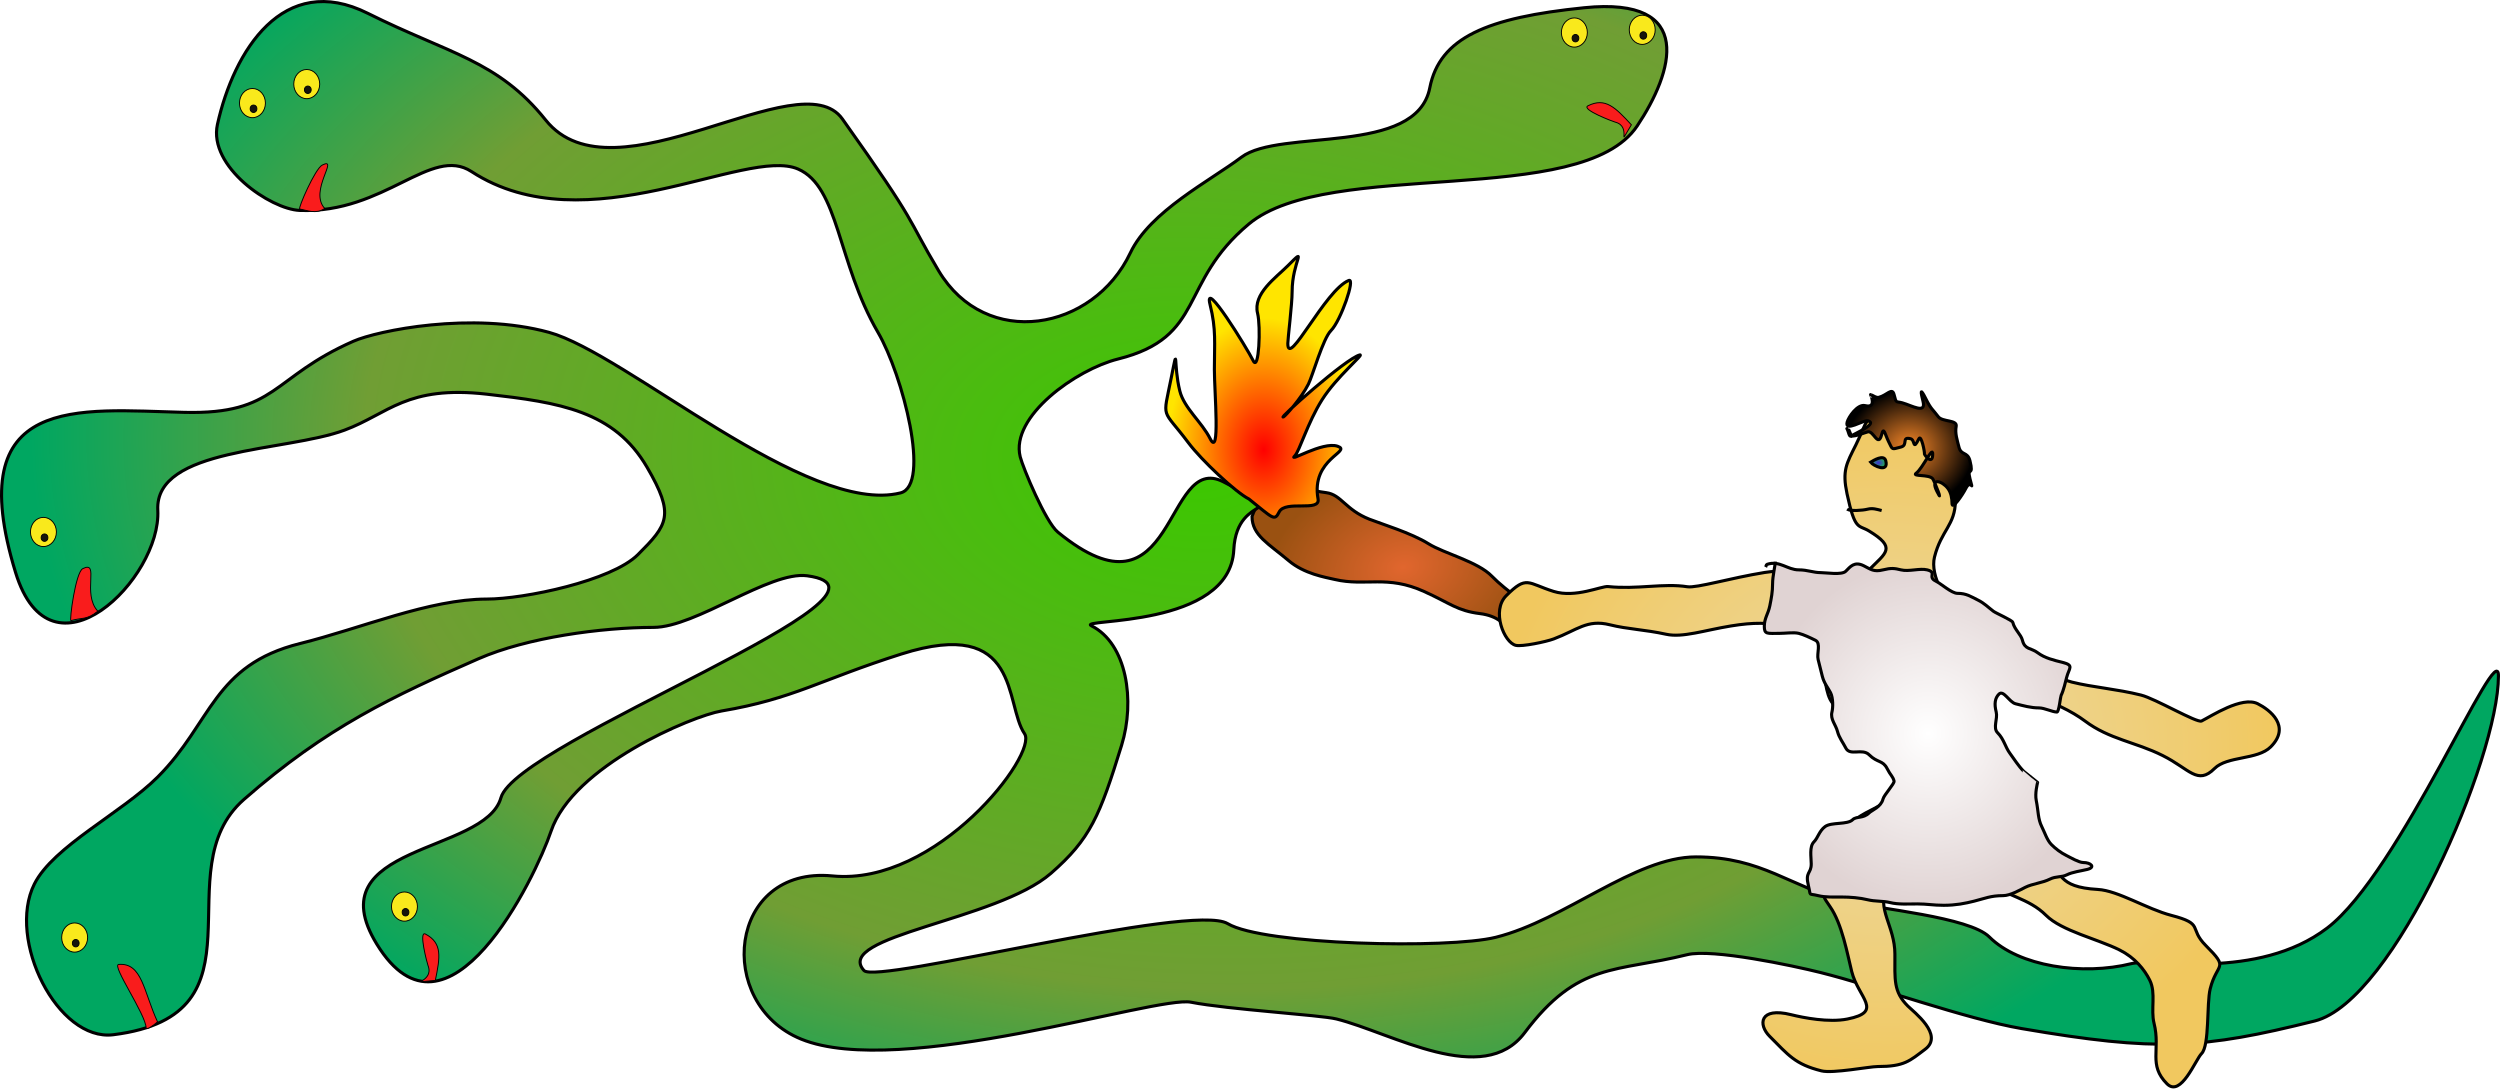
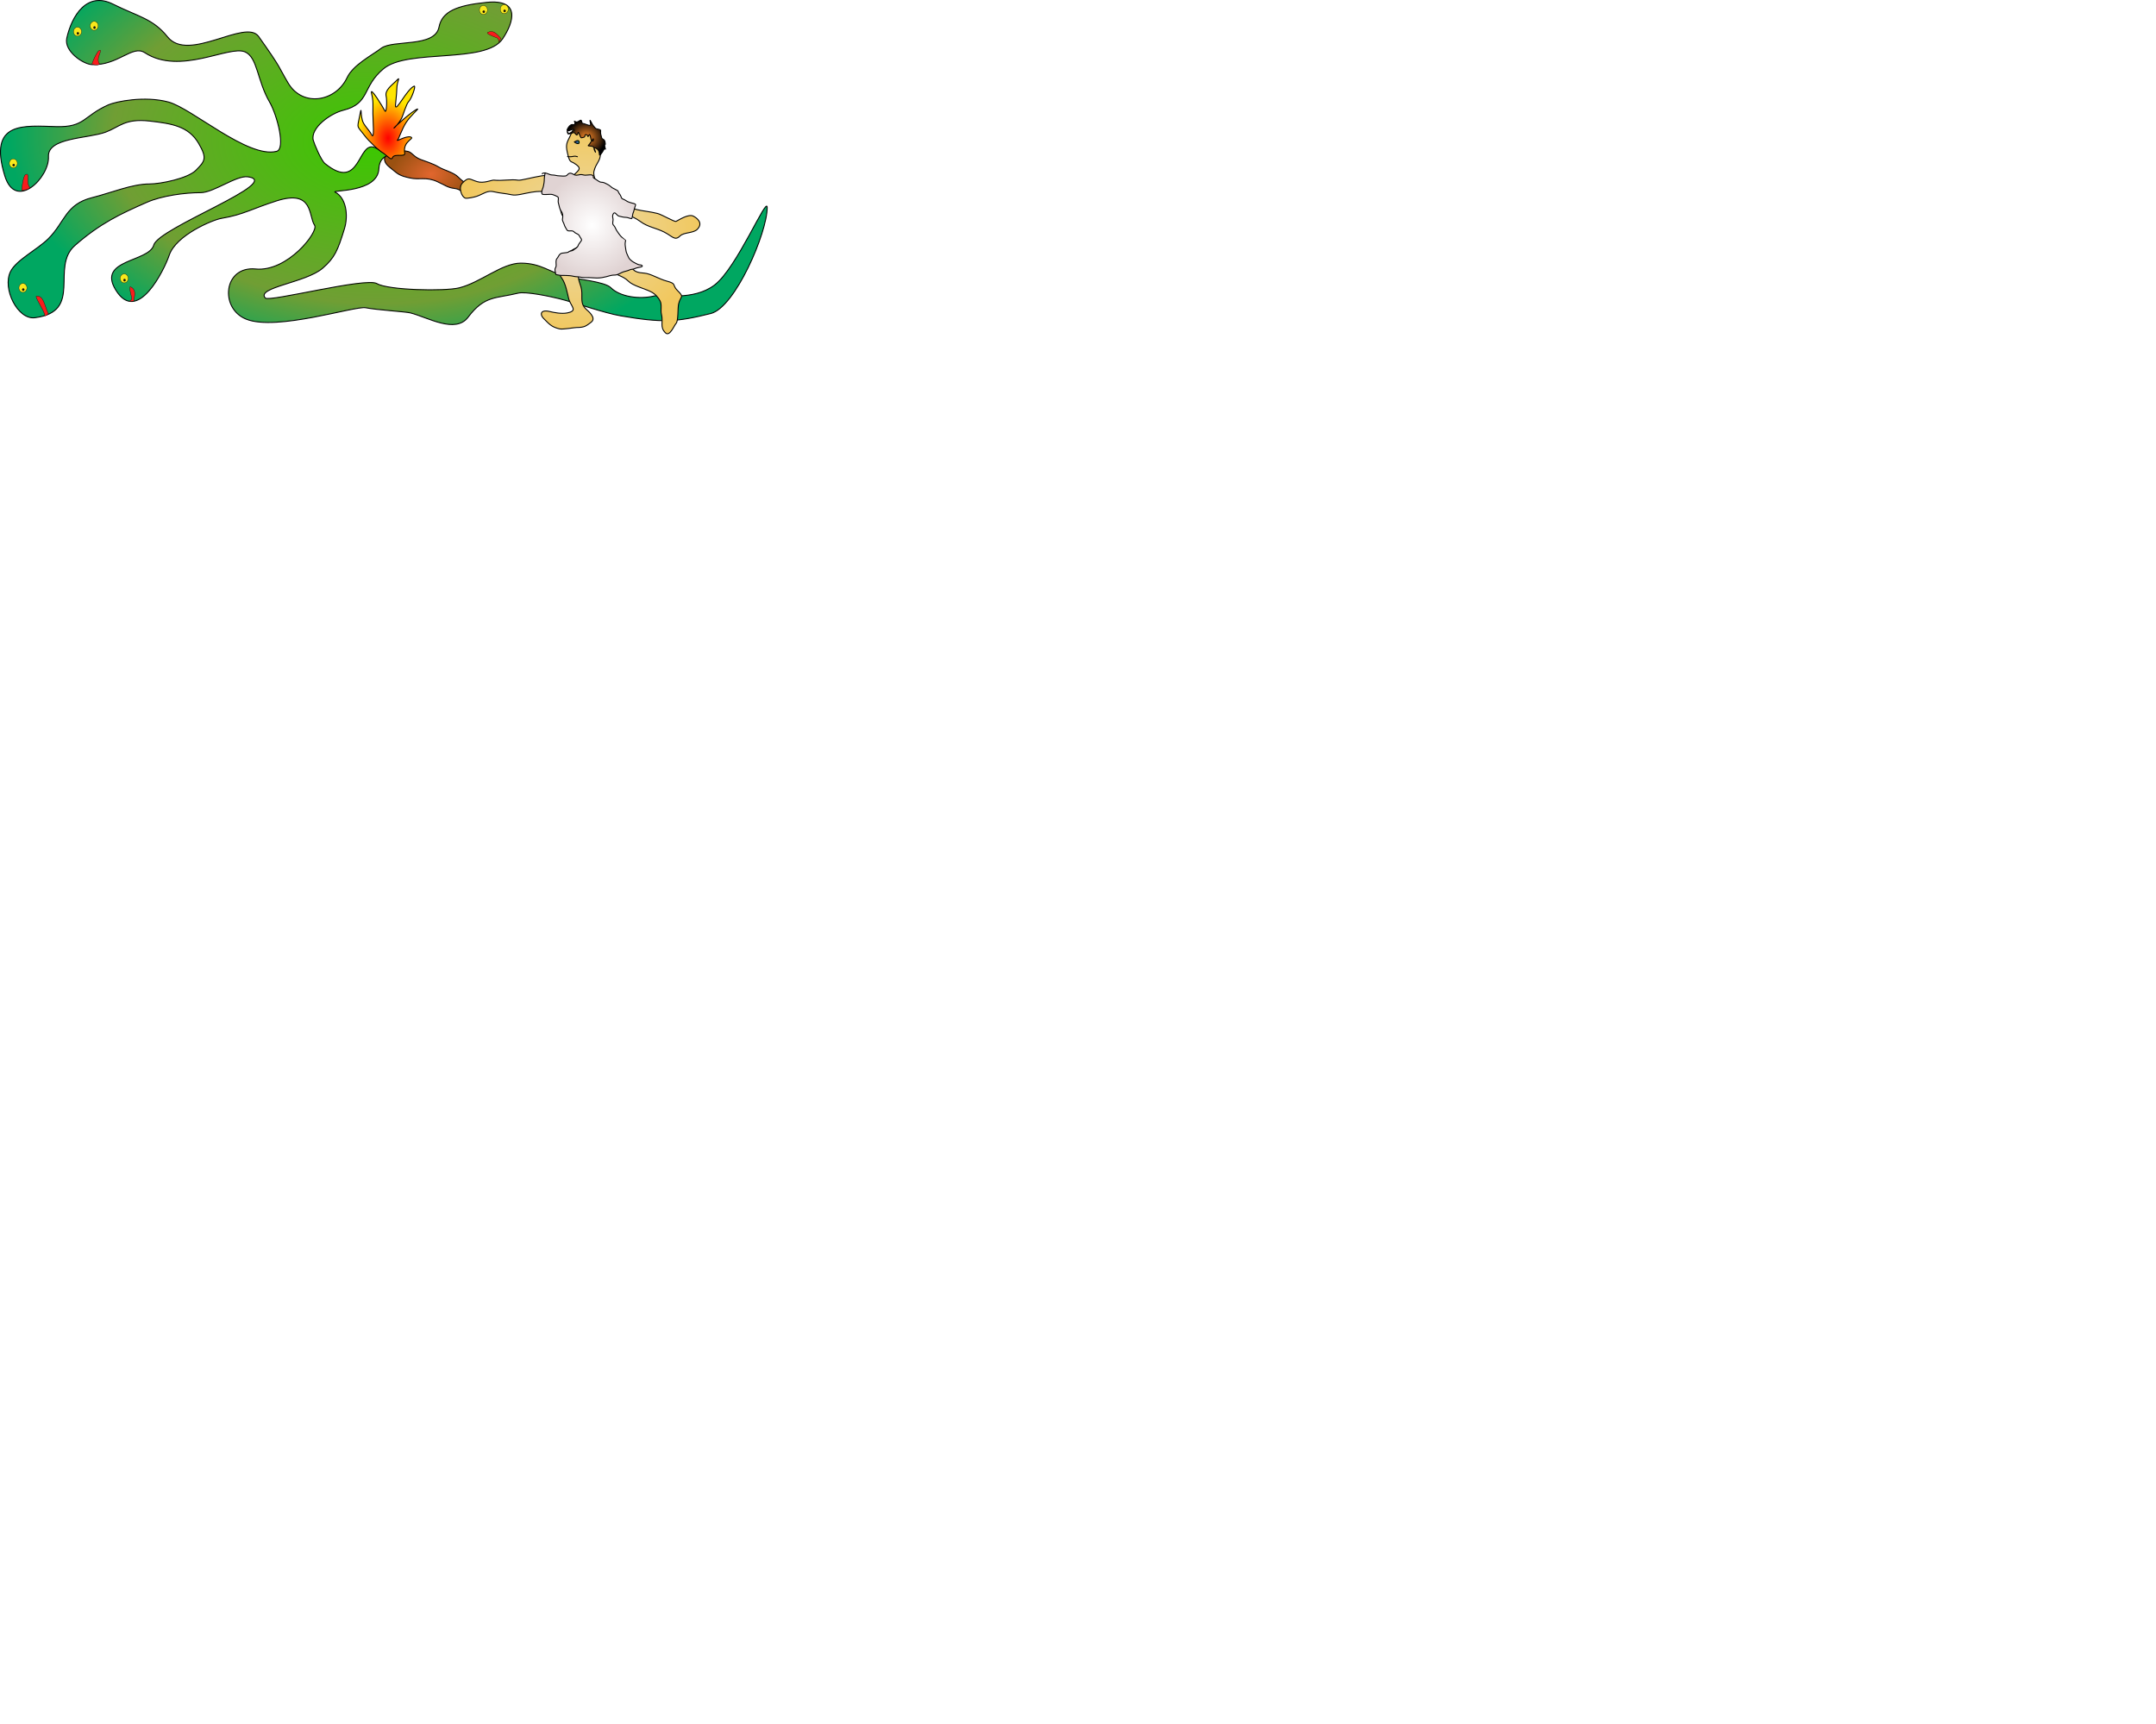
- <svg xmlns="http://www.w3.org/2000/svg" xmlns:xlink="http://www.w3.org/1999/xlink" width="264.887" height="115.324" id="svg2" version="1.0">
+ <svg xmlns="http://www.w3.org/2000/svg" xmlns:xlink="http://www.w3.org/1999/xlink" width="100%" height="100%" viewbox="0 0 265 115" id="svg2" version="1.0">
  <defs id="defs4">
    <linearGradient id="linearGradient3249">
      <stop style="stop-color:#402dd7;stop-opacity:1;" offset="0" id="stop3251" />
      <stop style="stop-color:#19d728;stop-opacity:1;" offset="1" id="stop3253" />
    </linearGradient>
    <linearGradient id="linearGradient3239">
      <stop style="stop-color:#f98828;stop-opacity:1;" offset="0" id="stop3241" />
      <stop style="stop-color:#000000;stop-opacity:1;" offset="1" id="stop3243" />
    </linearGradient>
    <linearGradient id="linearGradient3229">
      <stop style="stop-color:#ffffff;stop-opacity:1;" offset="0" id="stop3231" />
      <stop style="stop-color:#e0d3d3;stop-opacity:1;" offset="1" id="stop3233" />
    </linearGradient>
    <linearGradient id="linearGradient3219">
      <stop style="stop-color:#ebdbab;stop-opacity:1;" offset="0" id="stop3221" />
      <stop style="stop-color:#f1c85f;stop-opacity:1;" offset="1" id="stop3223" />
    </linearGradient>
    <linearGradient id="linearGradient3209">
      <stop style="stop-color:#e1662e;stop-opacity:1;" offset="0" id="stop3211" />
      <stop style="stop-color:#9a5111;stop-opacity:1;" offset="1" id="stop3213" />
    </linearGradient>
    <linearGradient id="linearGradient3199">
      <stop style="stop-color:#ff0000;stop-opacity:1;" offset="0" id="stop3201" />
      <stop style="stop-color:#ffe500;stop-opacity:1;" offset="1" id="stop3203" />
    </linearGradient>
    <linearGradient id="linearGradient3169">
      <stop style="stop-color:#3bc800;stop-opacity:1;" offset="0" id="stop3171" />
      <stop id="stop3175" offset="0.714" style="stop-color:#709e34;stop-opacity:1;" />
      <stop style="stop-color:#00a761;stop-opacity:1;" offset="1" id="stop3173" />
    </linearGradient>
    <radialGradient xlink:href="#linearGradient3169" id="radialGradient3161" cx="325.764" cy="395.948" fx="325.764" fy="395.948" r="386.164" gradientTransform="matrix(0.971245,4.3132574e-2,-2.6922766e-2,0.6062379,20.02737,141.8582)" gradientUnits="userSpaceOnUse" />
    <radialGradient xlink:href="#linearGradient3199" id="radialGradient3205" cx="355.961" cy="387.067" fx="355.961" fy="387.067" r="30.98" gradientTransform="matrix(1,0,0,1.368623,-9.097834,-139.6294)" gradientUnits="userSpaceOnUse" />
    <radialGradient xlink:href="#linearGradient3209" id="radialGradient3215" cx="396.208" cy="438.031" fx="396.208" fy="438.031" r="44.369" gradientTransform="matrix(0.9746264,-0.2238377,0.1620175,0.7054509,-65.54236,207.5295)" gradientUnits="userSpaceOnUse" />
    <radialGradient xlink:href="#linearGradient3219" id="radialGradient3225" cx="542.222" cy="507.049" fx="542.222" fy="507.049" r="125.905" gradientTransform="matrix(1,0,0,0.8702258,5.55193,44.51951)" gradientUnits="userSpaceOnUse" />
    <radialGradient xlink:href="#linearGradient3229" id="radialGradient3235" cx="554.757" cy="502.539" fx="554.757" fy="502.539" r="53.12" gradientTransform="matrix(1,0,0,1.049066,5.55193,-45.94012)" gradientUnits="userSpaceOnUse" />
    <radialGradient xlink:href="#linearGradient3239" id="radialGradient3245" cx="548.739" cy="410.93" fx="548.739" fy="410.93" r="20.575" gradientTransform="matrix(1,0,0,0.9132834,5.55193,14.35205)" gradientUnits="userSpaceOnUse" />
    <radialGradient xlink:href="#linearGradient3249" id="radialGradient3255" cx="538.799" cy="415.542" fx="538.799" fy="415.542" r="3.006" gradientTransform="matrix(1,0,0,0.702968,5.55193,102.147)" gradientUnits="userSpaceOnUse" />
  </defs>
  <g id="layer1" transform="translate(-479.222,-480.0081)">
    <g id="g2416" transform="matrix(0.3297118,0,0,0.3297118,498.7674,399.044)">
      <path id="path3207" d="M 343.068,411.543 C 343.077,417.596 348.414,420.299 354.854,425.741 C 359.884,429.99 366.463,431.029 369.612,431.764 C 379.725,434.124 386.382,430.195 398.435,435.67 C 406.852,439.493 409.027,441.837 416.281,442.738 C 427.787,444.168 425.931,454.089 433.168,450.48 C 441.907,446.121 443.9,447.937 435.673,442.784 C 433.686,441.539 424.468,435.217 420.177,430.758 C 415.617,426.018 404.773,423.424 399.752,420.279 C 394.279,416.85 384.566,413.903 380.794,412.414 C 373.048,409.356 371.775,404.516 366.904,403.88 C 361.475,403.173 359.415,401.89 354.252,404.517 C 348.58,407.403 345.459,404.39 343.068,411.543 z" style="fill:url(#radialGradient3215);fill-opacity:1;fill-rule:evenodd;stroke:#000000;stroke-width:1px;stroke-linecap:butt;stroke-linejoin:miter;stroke-opacity:1" />
      <path id="path2383" d="M 101.694,501.925 C 96.623,520.039 42.106,516.767 61.784,548.929 C 84.531,586.105 112.861,527.395 117.791,512.7 C 124.835,491.703 163.111,475.644 172.586,474.042 C 195.739,470.126 204.242,464.025 230.365,455.736 C 269.033,443.467 263.47,471.819 269.959,481.339 C 274.38,487.824 241.826,530.321 208.245,527.05 C 174.663,523.778 170.303,568.103 198.171,579.485 C 229.958,592.468 312.294,565.431 323.464,567.628 C 335.335,569.964 365.05,571.726 370.2,573.014 C 388.051,577.477 417.324,595.241 430.677,577.437 C 447.909,554.462 459.979,558.082 482.857,552.362 C 490.941,550.341 516.924,555.879 525.714,558.076 C 543.79,562.595 572.436,573.015 590.376,576.097 C 633.853,583.563 648.425,582.696 684.599,573.653 C 710.038,567.293 743.609,489.204 743.609,462.763 C 743.609,449.548 711.96,525.991 688.571,543.791 C 666.098,560.894 632.588,553.501 625.714,555.219 C 609.921,559.168 589.485,556.132 580,546.648 C 573.575,540.223 543.973,537.641 534.286,535.219 C 515.807,530.6 507.128,520.934 485.714,520.934 C 466.069,520.934 443.68,541.192 421.404,546.761 C 406.078,550.592 346.722,549.252 335.231,542.368 C 323.74,535.485 222.411,561.957 218.361,557.44 C 208.405,546.332 261.007,541.413 278.465,526.193 C 291.106,515.172 294.138,507.754 301.139,485.095 C 305.584,470.708 302.846,452.357 291.429,446.648 C 286.654,444.261 335.989,447.591 337.205,422.24 C 338.141,402.738 358.226,412.913 333.846,400.392 C 314.694,390.557 318.954,447.932 280.661,416.555 C 276.739,413.342 269.453,395.888 268.571,392.362 C 265.336,379.421 286.506,364.307 300,360.934 C 328.283,353.863 319.339,336.47 342.043,317.55 C 367.735,296.14 448.998,312.743 466.843,286.031 C 478.307,268.869 485.957,244.376 449.837,248.044 C 418.522,251.224 403.353,257.632 400.186,273.807 C 395.884,295.776 352.002,286.769 339.675,296.063 C 329.61,303.653 310.283,313.458 303.96,326.823 C 292.066,351.965 257.567,358.091 242.331,332.538 C 231.663,314.646 236.442,318.97 211.429,283.791 C 197.75,264.553 138.034,311.585 116.072,284.131 C 100.716,264.937 84.997,262.88 58.929,249.846 C 31.678,236.22 15.825,262.001 10.601,285.51 C 7.581,299.098 27.659,312.822 37.054,313.18 C 64.381,314.222 79.221,292.219 92.238,300.696 C 129.234,324.79 180.344,292.589 197.176,299.879 C 210.365,305.592 209.762,329.871 222.857,352.362 C 230.83,366.057 239.956,401.497 230.107,403.959 C 200.114,411.457 141.815,359.115 117.143,352.362 C 92.271,345.554 61.964,351.843 54.286,355.219 C 27.855,366.842 29.764,378.796 2.25861e-15,378.076 C -34.105,377.253 -71.959,371.742 -54.286,429.505 C -42.9,466.718 -7.435,431.468 -8.571,409.505 C -9.617,389.291 32.632,390.793 51.429,383.791 C 65.611,378.508 71.384,369.296 97.187,372.234 C 120.654,374.906 138.099,377.608 148.656,395.716 C 157.656,411.154 155.326,414.179 145.714,423.791 C 137.287,432.218 109.139,438.076 97.143,438.076 C 78.779,438.076 56.789,447.478 37.143,452.362 C 9.226,459.302 8.781,477.867 -8.571,495.219 C -20.131,506.779 -42.179,517.531 -48.247,529.667 C -57.179,547.531 -40.743,580.319 -22.857,578.076 C 28.294,571.663 -6.963,525.334 19.123,502.46 C 45.708,479.147 67.167,469.224 94.461,457.262 C 110.131,450.395 134.071,447.174 150.727,447.174 C 164.287,447.174 188.099,428.99 200.081,430.588 C 238.442,435.706 106.765,483.812 101.694,501.925 z" style="fill:url(#radialGradient3161);fill-opacity:1;fill-rule:evenodd;stroke:#000000;stroke-width:1px;stroke-linecap:butt;stroke-linejoin:miter;stroke-opacity:1" />
      <path id="path3197" d="M 342.072,405.917 C 337.83,403.799 326.838,393.471 322.64,387.872 C 313.996,376.348 314.331,380.832 317.087,367.052 C 319.451,355.233 317.719,362.637 319.863,371.216 C 321.227,376.671 326.977,381.278 329.58,386.484 C 332.897,393.118 330.968,371.693 330.968,364.276 C 330.968,355.773 331.588,351.49 329.58,343.456 C 327.351,334.54 341.407,357.395 343.46,361.5 C 345.286,365.153 345.919,350.517 344.848,346.232 C 343.284,339.978 350.73,334.797 354.564,330.963 C 361.253,324.274 355.952,329.528 355.952,339.292 C 355.952,343.298 354.564,354.418 354.564,355.948 C 354.564,364.133 366.564,338.755 374.153,335.687 C 376.379,334.787 371.589,348.639 368.444,351.784 C 365.846,354.382 362.605,366.155 361.19,368.985 C 358.834,373.697 353.737,379.263 353.176,379.544 C 350.903,380.681 373.414,360.578 377.714,359.617 C 379.235,359.277 370.203,366.686 365.57,374.035 C 360.938,381.384 358.302,390.56 356.825,392.036 C 354.364,394.498 365.712,387.288 370.572,388.967 C 375.379,390.627 361.918,392.906 364.28,405.917 C 365.064,410.235 353.751,406.155 351.788,410.081 C 350.257,413.142 349.899,412.178 342.072,405.917 z" style="fill:url(#radialGradient3205);fill-opacity:1;fill-rule:evenodd;stroke:#000000;stroke-width:1px;stroke-linecap:butt;stroke-linejoin:miter;stroke-opacity:1" />
      <path id="path3217" d="M 528.121,431.282 C 525.599,432.219 518.716,427.762 507.765,429.534 C 496.813,431.307 485.926,434.587 482.961,434.116 C 475.312,432.9 466.804,435.045 457.489,434.058 C 455.337,433.83 447.016,437.812 440.003,435.618 C 431.529,432.967 431.405,430.336 424.735,437.006 C 419.919,441.822 424.056,452.069 427.84,452.947 C 429.841,453.411 437.503,451.823 440.003,450.886 C 447.525,448.069 450.709,444.501 458.047,446.336 C 463.832,447.782 469.308,447.879 476.149,449.384 C 481.422,450.544 488.504,448.091 496.912,446.722 C 504.827,445.434 507.91,445.838 516.401,446.393 C 523.33,446.847 525.561,446.334 526.06,452.274 C 526.682,459.661 527.042,466.73 528.836,470.319 C 530.697,474.04 538.172,478.602 541.329,482.811 C 543.497,485.702 546.856,487.467 549.657,489.751 C 561.503,499.411 543.827,503.891 537.494,508.511 C 530.738,513.438 525.388,518.292 526.833,525.224 C 529.158,536.377 524.431,530.623 528.836,536.944 C 532.705,542.495 534.407,552.285 535.776,557.764 C 537.905,566.279 546.209,570.668 534.388,573.032 C 528.443,574.221 520.251,572.621 516.344,571.644 C 506.027,569.065 505.698,574.878 509.404,578.584 C 515.474,584.654 517.531,587.556 526.06,589.689 C 529.703,590.599 541.469,588.301 544.105,588.301 C 552.757,588.301 554.395,586.482 559.373,582.749 C 565.53,578.131 555.666,570.714 553.821,568.868 C 549.148,564.195 549.657,560.507 549.657,552.212 C 549.657,543.091 543.602,537.651 547.11,530.619 C 552.935,518.941 561.387,527.358 564.925,520.288 C 566.803,516.535 573.884,524.925 578.805,528.616 C 585.407,533.567 592.621,534.104 598.237,539.72 C 603.221,544.703 614.871,547.343 621.834,550.824 C 626.795,553.305 629.842,557.124 631.55,560.54 C 633.629,564.699 631.81,569.909 632.938,574.42 C 635.069,582.945 631.001,587.752 637.102,593.853 C 641.585,598.336 646.262,586.081 648.206,584.137 C 650.807,581.536 649.805,568.027 650.982,563.316 C 653.129,554.731 657.309,557.151 649.594,549.436 C 643.855,543.696 649.308,542.545 638.49,539.72 C 630.573,537.653 621.383,531.758 614.894,531.392 C 601.477,530.634 603.672,525.751 598.237,521.676 C 591.65,516.735 590.54,514.484 588.521,506.407 C 586.653,498.932 584.845,495.867 582.969,488.363 C 581.296,481.669 579.246,476.247 577.417,468.931 C 575.097,459.652 587.455,467.623 592.685,468.931 C 599.874,470.728 606.753,474.276 610.73,477.259 C 618.622,483.178 626.866,483.939 635.714,488.363 C 644.344,492.678 646.909,497.988 652.37,492.527 C 656.444,488.454 666.207,489.795 670.415,485.587 C 677.063,478.939 670.118,473.64 666.251,471.707 C 661.191,469.177 651.333,475.695 648.206,477.259 C 646.753,477.985 633.332,470.07 628.774,468.931 C 620.897,466.962 613.259,466.44 606.566,464.767 C 599.192,462.923 594.514,455.965 589.909,453.662 C 582.557,449.986 579.418,447.029 573.253,443.946 C 565.794,440.217 560.923,430.392 562.378,424.571 C 564.53,415.962 569.089,414.286 569.089,406.47 C 569.089,397.651 566.778,393.06 564.925,385.649 C 562.847,377.336 555.338,375.554 548.269,377.321 C 539.361,379.548 540.965,380.823 537.164,388.425 C 534.089,394.576 532.672,396.756 534.274,404.252 C 536.85,416.306 537.937,414.116 541.329,416.186 C 550.219,421.612 546.889,423.118 541.329,428.678 C 539.339,430.668 530.897,431.745 528.121,431.282 z" style="fill:url(#radialGradient3225);fill-opacity:1;fill-rule:evenodd;stroke:#000000;stroke-width:1px;stroke-linecap:butt;stroke-linejoin:miter;stroke-opacity:1" />
      <path id="path3227" d="M 511.238,426.031 C 511.197,427.245 510.351,430.723 510.351,433.128 C 510.351,435.773 509.95,437.797 509.464,440.225 C 508.922,442.933 507.689,444.171 507.689,446.879 C 507.689,449.474 508.658,449.097 512.569,449.097 C 514.477,449.097 517.145,448.689 518.779,449.097 C 520.315,449.481 522.397,450.463 524.102,451.315 C 525.972,452.25 524.482,455.497 524.989,457.525 C 525.385,459.108 525.908,461.201 526.32,462.848 C 526.91,465.207 528.219,466.646 528.982,468.171 C 529.831,469.87 529.79,472.92 529.425,474.381 C 528.846,476.699 530.673,478.488 531.199,480.592 C 531.701,482.598 533.028,484.249 533.861,485.915 C 535.234,488.66 539.142,485.872 541.402,488.132 C 544.012,490.742 545.788,489.806 547.168,492.568 C 548.222,494.675 549.005,495.034 549.386,496.561 C 549.587,497.363 546.175,500.976 545.838,502.327 C 545.187,504.929 542.23,505.935 541.402,506.763 C 539.455,508.71 537.276,507.784 536.079,508.981 C 534.41,510.65 529.225,509.686 527.207,511.199 C 525.324,512.611 524.899,514.838 523.659,516.078 C 522.096,517.641 522.771,521.001 522.771,523.176 C 522.771,526.464 520.713,525.59 521.884,530.273 C 522.765,533.796 521.623,532.537 524.989,533.378 C 527.282,533.951 529.96,533.822 532.53,533.822 C 535.25,533.822 538.449,534.082 540.958,534.709 C 543.206,535.271 545.887,535.054 548.056,535.596 C 550.797,536.281 553.966,536.04 556.927,536.04 C 559.991,536.04 561.924,536.483 565.355,536.483 C 569.262,536.483 572.209,535.879 575.114,535.152 C 578.599,534.281 580.414,533.378 584.43,533.378 C 586.756,533.378 589.941,531.51 591.527,530.717 C 593.931,529.515 596.984,529.319 599.511,528.055 C 601.418,527.102 603.225,527.529 604.834,526.724 C 606.772,525.756 609.372,525.479 611.488,524.95 C 614.212,524.269 612.68,522.732 610.157,522.732 C 608.82,522.732 606.213,521.204 604.834,520.514 C 602.884,519.539 601.276,518.286 599.955,516.965 C 598.556,515.567 597.837,513.173 596.85,511.199 C 595.603,508.705 595.792,506.354 595.076,502.771 C 594.629,500.538 595.399,497.487 595.519,497.004 C 595.52,497.002 591.143,493.515 591.083,493.455 C 589.278,491.65 587.981,489.467 586.648,487.689 C 585.094,485.618 584.711,483.091 582.655,481.035 C 581.083,479.463 582.751,476.538 582.212,474.381 C 581.547,471.724 581.798,469.916 583.099,468.615 C 584.551,467.162 586.429,471.222 588.422,471.72 C 590.974,472.358 593.336,473.051 595.963,473.051 C 597.736,473.051 600.284,474.381 601.729,474.381 C 602.384,474.381 602.861,469.456 603.06,469.058 C 603.85,467.479 604.541,464.465 604.834,463.292 C 605.597,460.242 607.378,459.381 603.504,458.412 C 600.701,457.712 597.856,457.06 595.519,455.307 C 593.373,453.698 591.408,454.388 590.64,451.315 C 590.162,449.404 588.135,447.949 587.535,445.548 C 587.368,444.882 582.16,442.626 581.324,442 C 579.706,440.786 578.43,439.443 576.445,438.451 C 574.076,437.266 572.614,436.233 569.791,436.233 C 567.876,436.233 564.622,433.205 562.694,432.241 C 560.086,430.937 563.306,429.511 560.032,428.692 C 557.665,428.1 554.137,429.325 551.604,428.692 C 549.51,428.169 548.422,428.046 545.838,428.692 C 542.839,429.442 541.871,428.483 539.628,427.361 C 536.631,425.863 535.314,427.683 533.861,429.136 C 532.585,430.412 527.566,429.579 525.876,429.579 C 523.373,429.579 521.628,428.692 518.779,428.692 C 515.071,428.692 512.602,425.576 508.577,426.918 C 508.263,427.022 508.281,427.509 508.133,427.805" style="fill:url(#radialGradient3235);fill-opacity:1;fill-rule:evenodd;stroke:#000000;stroke-width:1px;stroke-linecap:butt;stroke-linejoin:miter;stroke-opacity:1" />
      <path id="path3237" d="M 535.635,385.664 C 537.032,385.861 539.814,384.62 540.958,384.334 C 542.802,383.873 544.309,389.561 545.394,385.221 C 546.093,382.425 546.488,385.191 547.612,387.439 C 549.041,390.296 548.451,390.001 551.604,389.213 C 554.011,388.612 551.63,385.782 554.709,386.552 C 556.219,386.929 555.325,390.643 557.371,386.552 C 558.101,385.091 559.289,390.857 559.145,391.431 C 559.09,391.651 561.807,395.4 561.807,391.431 C 561.807,388.705 558.665,396.005 556.484,397.641 C 554.988,398.763 560.685,397.919 561.807,399.416 C 562.315,400.093 565.539,408.21 563.138,403.408 C 560.901,398.935 564.825,400.039 566.686,402.521 C 567.698,403.869 568.017,405.714 568.017,407.4 C 568.017,409.598 571.47,404.487 572.453,402.521 C 574.136,399.154 575.027,404.39 573.784,399.416 C 572.756,395.304 575.131,399.041 573.784,393.649 C 573.016,390.58 570.946,392.059 570.235,389.213 C 569.692,387.042 568.909,384.753 569.348,382.559 C 569.776,380.419 564.891,381.201 563.581,379.454 C 561.738,376.997 561.337,377.184 559.589,373.688 C 557.69,369.89 557.93,371.486 558.702,374.575 C 559.733,378.7 555.203,375.92 552.048,375.018 C 549.976,374.427 550.135,375.35 549.386,372.357 C 548.781,369.935 547.124,372.59 544.507,373.244 C 543.6,373.471 542.733,372.653 541.845,372.357 C 541.816,372.347 543.961,376.878 540.071,375.906 C 537.663,375.304 534.71,379.608 534.305,381.229 C 533.475,384.549 539.549,380.433 540.958,380.785 C 544.455,381.659 536.45,385.013 535.635,385.664 C 534.962,386.203 534.748,384.186 534.305,383.447 C 533.861,382.707 535.192,384.925 535.635,385.664 C 536.045,386.347 535.044,384.186 534.748,383.447" style="fill:url(#radialGradient3245);fill-opacity:1;fill-rule:evenodd;stroke:#000000;stroke-width:1px;stroke-linecap:butt;stroke-linejoin:miter;stroke-opacity:1" />
      <path id="path3247" d="M 541.845,394.093 C 542.713,395.237 547.73,397.668 546.725,393.649 C 546.159,391.386 542.681,393.592 541.845,394.093 z" style="fill:url(#radialGradient3255);fill-opacity:1;fill-rule:evenodd;stroke:#000000;stroke-width:1px;stroke-linecap:butt;stroke-linejoin:miter;stroke-opacity:1" />
      <path id="path3257" d="M 534.305,409.174 C 535.326,409.88 539.216,409.61 540.958,409.174 C 542.482,408.794 543.782,409.215 545.394,409.618" style="fill:none;fill-rule:evenodd;stroke:#000000;stroke-width:1px;stroke-linecap:butt;stroke-linejoin:miter;stroke-opacity:1" />
    </g>
    <path style="fill:#f91c1c;fill-opacity:1;fill-rule:evenodd;stroke:#000000;stroke-width:0.1;stroke-linecap:butt;stroke-linejoin:miter;stroke-miterlimit:4;stroke-dasharray:none;stroke-opacity:1" d="M 652.074,493.231 C 650.372,491.388 649.31,490.299 647.473,491.218 C 646.707,491.6 650.155,492.895 650.349,492.944 C 652.248,493.418 650.384,496.048 652.074,493.231 z" id="path2440" />
    <path style="fill:#f91c1c;fill-opacity:1;fill-rule:evenodd;stroke:#000000;stroke-width:0.1;stroke-linecap:butt;stroke-linejoin:miter;stroke-miterlimit:4;stroke-dasharray:none;stroke-opacity:1" d="M 513.627,502.092 C 511.924,500.248 515.203,496.581 513.366,497.499 C 512.601,497.882 510.78,502.11 510.977,502.148 C 511.737,502.293 512.728,502.734 513.627,502.092 z" id="path3212" />
    <path style="fill:#f91c1c;fill-opacity:1;fill-rule:evenodd;stroke:#000000;stroke-width:0.1;stroke-linecap:butt;stroke-linejoin:miter;stroke-miterlimit:4;stroke-dasharray:none;stroke-opacity:1" d="M 489.585,544.765 C 487.883,542.922 489.829,539.34 487.992,540.259 C 487.227,540.641 486.55,545.825 486.742,545.767 C 487.867,545.425 488.411,545.733 489.585,544.765 z" id="path3214" />
    <path style="fill:#f91c1c;fill-opacity:1;fill-rule:evenodd;stroke:#000000;stroke-width:0.1;stroke-linecap:butt;stroke-linejoin:miter;stroke-miterlimit:4;stroke-dasharray:none;stroke-opacity:1" d="M 495.914,588.28 C 494.426,585.045 494.29,581.999 491.799,582.194 C 491.006,582.256 494.69,587.511 494.705,588.935 C 494.708,589.162 495.379,588.757 495.914,588.28 z" id="path3216" />
    <path style="fill:#f91c1c;fill-opacity:1;fill-rule:evenodd;stroke:#000000;stroke-width:0.1;stroke-linecap:butt;stroke-linejoin:miter;stroke-miterlimit:4;stroke-dasharray:none;stroke-opacity:1" d="M 525.346,583.889 C 525.852,581.432 526.118,579.934 524.301,578.976 C 523.544,578.577 524.5,582.133 524.574,582.319 C 525.295,584.139 522.072,584.157 525.346,583.889 z" id="path3218" />
    <g id="g3224">
      <path transform="translate(479.222,480.0081)" d="M 9.284,99.335 A 1.375,1.547 0 1 1 6.533,99.335 A 1.375,1.547 0 1 1 9.284,99.335 z" id="path3220" style="fill:#f9e91c;fill-opacity:1;stroke:#000000;stroke-width:0.1;stroke-miterlimit:4;stroke-dasharray:none;stroke-opacity:1" />
      <path transform="translate(479.222,480.0081)" d="M 8.378,99.936 A 0.355,0.373 0 1 1 7.669,99.936 A 0.355,0.373 0 1 1 8.378,99.936 z" id="path3222" style="fill:#15140c;fill-opacity:1;stroke:#000000;stroke-width:0.1;stroke-miterlimit:4;stroke-dasharray:none;stroke-opacity:1" />
    </g>
    <g id="g3228" transform="translate(34.94497,-3.280575)">
      <path transform="translate(479.222,480.0081)" d="M 9.284,99.335 A 1.375,1.547 0 1 1 6.533,99.335 A 1.375,1.547 0 1 1 9.284,99.335 z" id="path3230" style="fill:#f9e91c;fill-opacity:1;stroke:#000000;stroke-width:0.1;stroke-miterlimit:4;stroke-dasharray:none;stroke-opacity:1" />
      <path transform="translate(479.222,480.0081)" d="M 8.378,99.936 A 0.355,0.373 0 1 1 7.669,99.936 A 0.355,0.373 0 1 1 8.378,99.936 z" id="path3232" style="fill:#15140c;fill-opacity:1;stroke:#000000;stroke-width:0.1;stroke-miterlimit:4;stroke-dasharray:none;stroke-opacity:1" />
    </g>
    <g id="g3234" transform="translate(-3.306888,-42.97047)">
      <path transform="translate(479.222,480.0081)" d="M 9.284,99.335 A 1.375,1.547 0 1 1 6.533,99.335 A 1.375,1.547 0 1 1 9.284,99.335 z" id="path3236" style="fill:#f9e91c;fill-opacity:1;stroke:#000000;stroke-width:0.1;stroke-miterlimit:4;stroke-dasharray:none;stroke-opacity:1" />
      <path transform="translate(479.222,480.0081)" d="M 8.378,99.936 A 0.355,0.373 0 1 1 7.669,99.936 A 0.355,0.373 0 1 1 8.378,99.936 z" id="path3238" style="fill:#15140c;fill-opacity:1;stroke:#000000;stroke-width:0.1;stroke-miterlimit:4;stroke-dasharray:none;stroke-opacity:1" />
    </g>
    <g id="g3240" transform="translate(24.59108,-90.42579)">
      <path transform="translate(479.222,480.0081)" d="M 9.284,99.335 A 1.375,1.547 0 1 1 6.533,99.335 A 1.375,1.547 0 1 1 9.284,99.335 z" id="path3242" style="fill:#f9e91c;fill-opacity:1;stroke:#000000;stroke-width:0.1;stroke-miterlimit:4;stroke-dasharray:none;stroke-opacity:1" />
      <path transform="translate(479.222,480.0081)" d="M 8.378,99.936 A 0.355,0.373 0 1 1 7.669,99.936 A 0.355,0.373 0 1 1 8.378,99.936 z" id="path3244" style="fill:#15140c;fill-opacity:1;stroke:#000000;stroke-width:0.1;stroke-miterlimit:4;stroke-dasharray:none;stroke-opacity:1" />
    </g>
    <g id="g3246" transform="translate(158.904,-95.89034)">
      <path transform="translate(479.222,480.0081)" d="M 9.284,99.335 A 1.375,1.547 0 1 1 6.533,99.335 A 1.375,1.547 0 1 1 9.284,99.335 z" id="path3248" style="fill:#f9e91c;fill-opacity:1;stroke:#000000;stroke-width:0.1;stroke-miterlimit:4;stroke-dasharray:none;stroke-opacity:1" />
      <path transform="translate(479.222,480.0081)" d="M 8.378,99.936 A 0.355,0.373 0 1 1 7.669,99.936 A 0.355,0.373 0 1 1 8.378,99.936 z" id="path3250" style="fill:#15140c;fill-opacity:1;stroke:#000000;stroke-width:0.1;stroke-miterlimit:4;stroke-dasharray:none;stroke-opacity:1" />
    </g>
    <g id="g3252" transform="translate(166.0942,-96.17794)">
      <path transform="translate(479.222,480.0081)" d="M 9.284,99.335 A 1.375,1.547 0 1 1 6.533,99.335 A 1.375,1.547 0 1 1 9.284,99.335 z" id="path3254" style="fill:#f9e91c;fill-opacity:1;stroke:#000000;stroke-width:0.1;stroke-miterlimit:4;stroke-dasharray:none;stroke-opacity:1" />
      <path transform="translate(479.222,480.0081)" d="M 8.378,99.936 A 0.355,0.373 0 1 1 7.669,99.936 A 0.355,0.373 0 1 1 8.378,99.936 z" id="path3256" style="fill:#15140c;fill-opacity:1;stroke:#000000;stroke-width:0.1;stroke-miterlimit:4;stroke-dasharray:none;stroke-opacity:1" />
    </g>
    <g id="g3258" transform="translate(18.83892,-88.41253)">
      <path transform="translate(479.222,480.0081)" d="M 9.284,99.335 A 1.375,1.547 0 1 1 6.533,99.335 A 1.375,1.547 0 1 1 9.284,99.335 z" id="path3260" style="fill:#f9e91c;fill-opacity:1;stroke:#000000;stroke-width:0.1;stroke-miterlimit:4;stroke-dasharray:none;stroke-opacity:1" />
      <path transform="translate(479.222,480.0081)" d="M 8.378,99.936 A 0.355,0.373 0 1 1 7.669,99.936 A 0.355,0.373 0 1 1 8.378,99.936 z" id="path3262" style="fill:#15140c;fill-opacity:1;stroke:#000000;stroke-width:0.1;stroke-miterlimit:4;stroke-dasharray:none;stroke-opacity:1" />
    </g>
  </g>
</svg>
